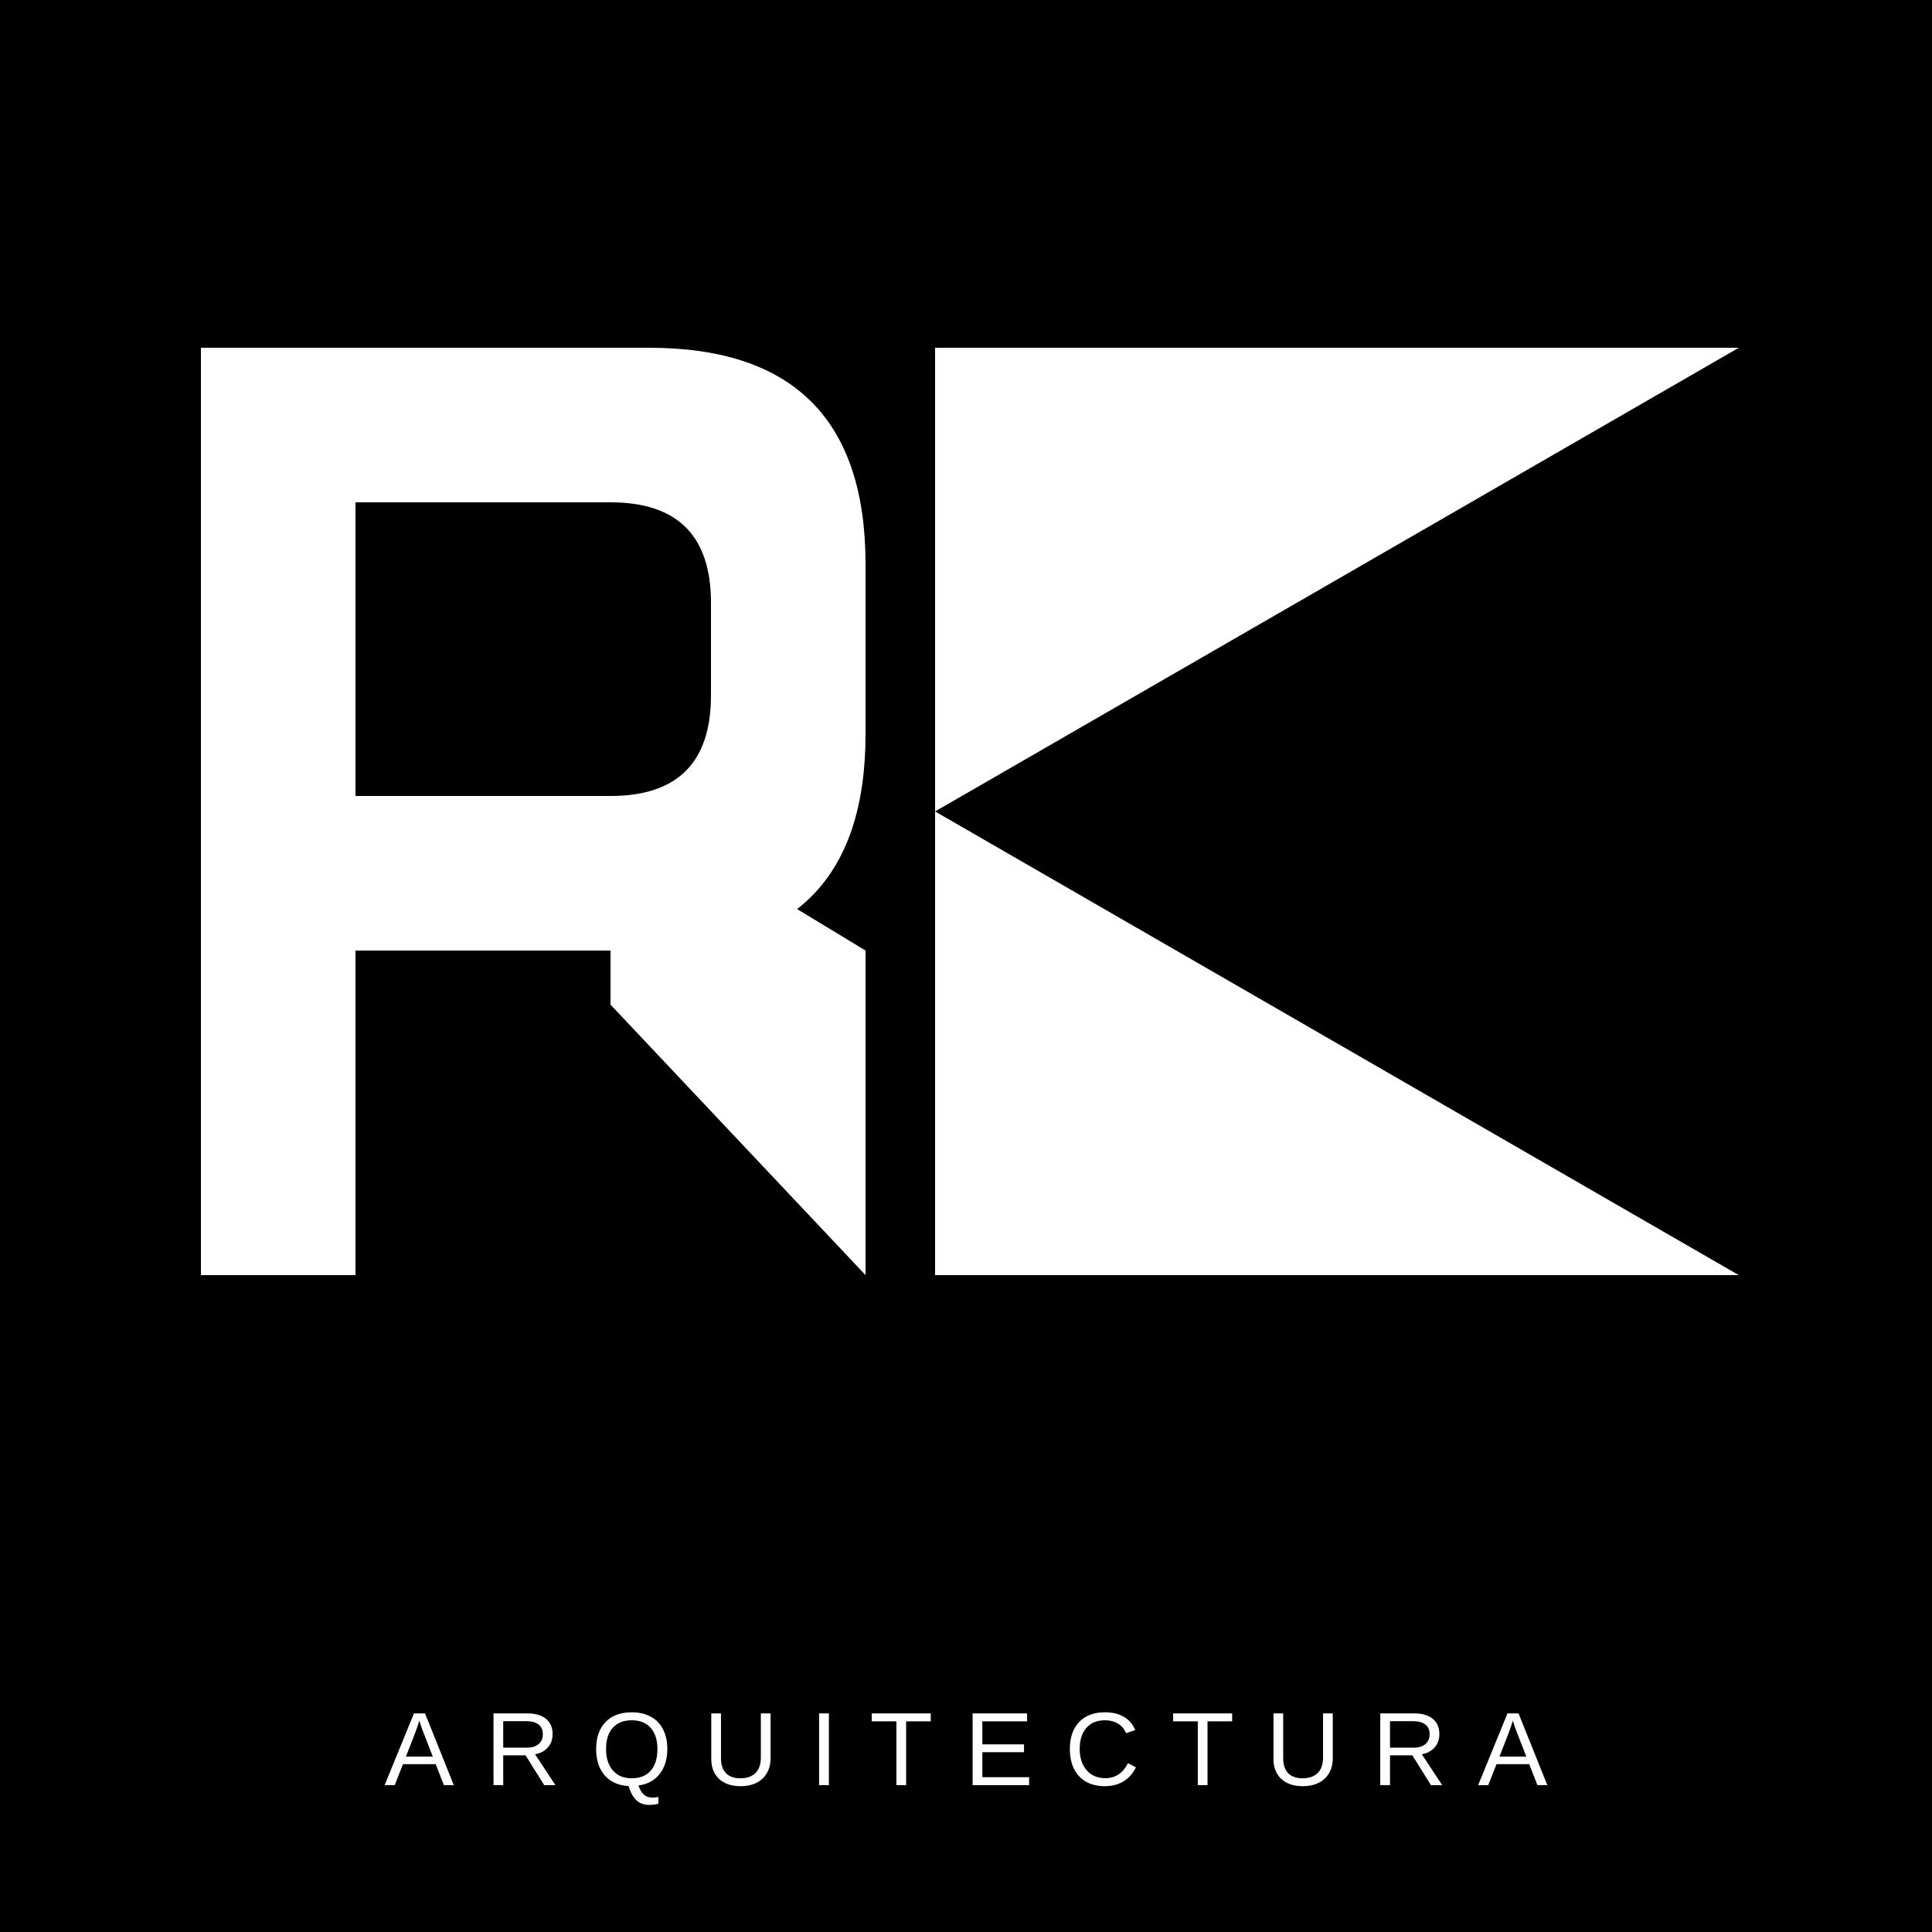
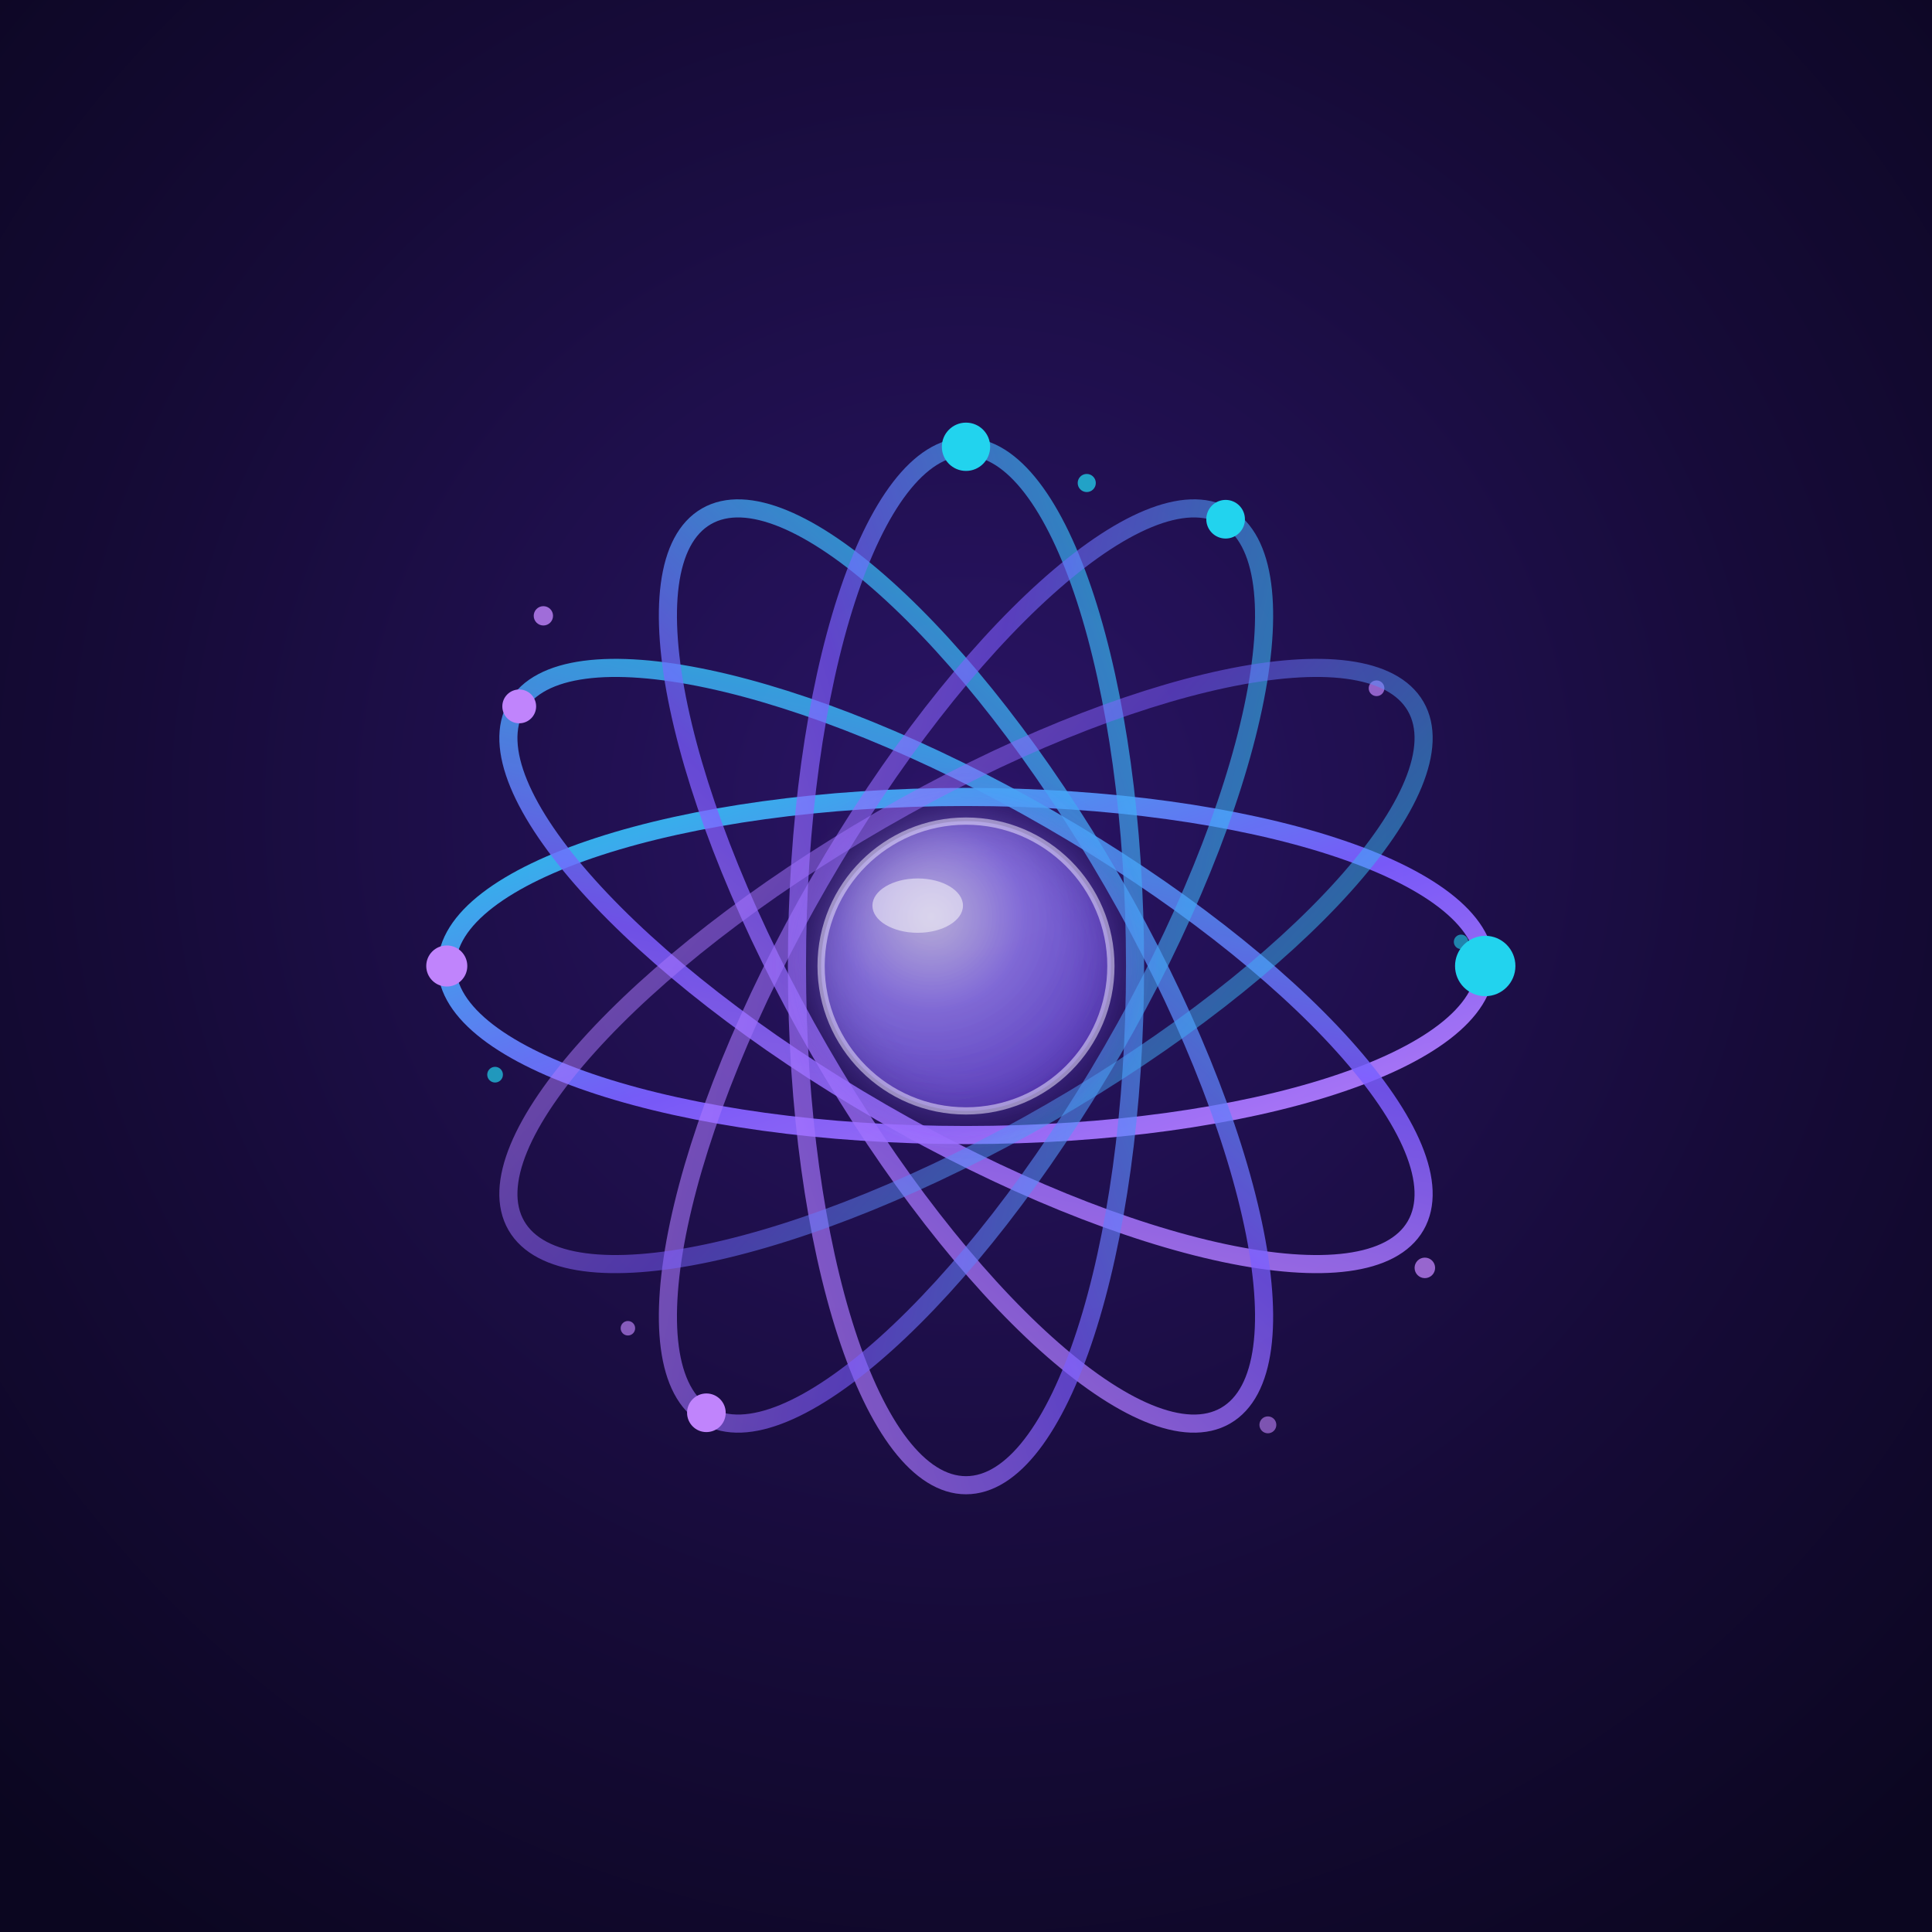
- <svg xmlns="http://www.w3.org/2000/svg" viewBox="0 0 500 500">
-   <rect width="500" height="500" fill="#000" />
-   <g transform="translate(52,90)">
-     <path fill="#fff" fill-rule="evenodd" d="       M 0,0       H 116 Q 172,0 172,56       V 100 Q 172,156 116,156       H 0 Z       M 40,40       H 106 Q 132,40 132,66       V 90  Q 132,116 106,116       H 40 Z     " />
-     <rect x="0" y="156" width="40" height="84" fill="#fff" />
-     <polygon fill="#fff" points="106,116  172,156  172,240  106,170" />
+ <svg xmlns="http://www.w3.org/2000/svg" viewBox="0 0 512 512" width="512" height="512" role="img" aria-label="Mess">
+   <defs>
+     <radialGradient id="nxBg" cx="50%" cy="42%" r="72%">
+       <stop offset="0%" stop-color="#2A1466" />
+       <stop offset="60%" stop-color="#160B38" />
+       <stop offset="100%" stop-color="#0B0620" />
+     </radialGradient>
+     <radialGradient id="nxSphere" cx="38%" cy="33%" r="72%">
+       <stop offset="0%" stop-color="#EAE4FF" />
+       <stop offset="45%" stop-color="#9E86FF" />
+       <stop offset="100%" stop-color="#6D4BE0" />
+     </radialGradient>
+     <linearGradient id="nxOrbit" x1="0" y1="0" x2="1" y2="1">
+       <stop offset="0%" stop-color="#22D3EE" />
+       <stop offset="55%" stop-color="#7C5CFF" />
+       <stop offset="100%" stop-color="#C084FC" />
+     </linearGradient>
+     <filter id="nxGlow" x="-60%" y="-60%" width="220%" height="220%">
+       <feGaussianBlur stdDeviation="4" result="b" />
+       <feMerge>
+         <feMergeNode in="b" />
+         <feMergeNode in="SourceGraphic" />
+       </feMerge>
+     </filter>
+   </defs>
+   <rect width="512" height="512" fill="url(#nxBg)" />
+   <g transform="translate(96 96) scale(1.6)">
+     <g fill="#C084FC">
+       <circle cx="30" cy="42" r="1.6" opacity="0.8" />
+       <circle cx="168" cy="54" r="1.3" opacity="0.7" />
+       <circle cx="176" cy="150" r="1.7" opacity="0.75" />
+       <circle cx="44" cy="160" r="1.2" opacity="0.65" />
+       <circle cx="150" cy="176" r="1.4" opacity="0.6" />
+     </g>
+     <g fill="#22D3EE">
+       <circle cx="22" cy="118" r="1.3" opacity="0.7" />
+       <circle cx="120" cy="20" r="1.5" opacity="0.75" />
+       <circle cx="182" cy="96" r="1.2" opacity="0.6" />
+     </g>
+     <g fill="none" stroke="url(#nxOrbit)" stroke-width="3" stroke-linecap="round">
+       <ellipse cx="100" cy="100" rx="86" ry="28" transform="rotate(0 100 100)" opacity="0.95" />
+       <ellipse cx="100" cy="100" rx="86" ry="28" transform="rotate(30 100 100)" opacity="0.85" />
+       <ellipse cx="100" cy="100" rx="86" ry="28" transform="rotate(60 100 100)" opacity="0.75" />
+       <ellipse cx="100" cy="100" rx="86" ry="28" transform="rotate(90 100 100)" opacity="0.68" />
+       <ellipse cx="100" cy="100" rx="86" ry="28" transform="rotate(120 100 100)" opacity="0.6" />
+       <ellipse cx="100" cy="100" rx="86" ry="28" transform="rotate(150 100 100)" opacity="0.52" />
+     </g>
+     <g fill="#22D3EE">
+       <circle cx="186" cy="100" r="5" />
+       <circle cx="100" cy="14" r="4" />
+       <circle cx="143" cy="26" r="3.2" />
+     </g>
+     <g fill="#C084FC">
+       <circle cx="14" cy="100" r="3.4" />
+       <circle cx="57" cy="174" r="3.2" />
+       <circle cx="26" cy="57" r="2.8" />
+     </g>
+     <circle cx="100" cy="100" r="24" fill="url(#nxSphere)" fill-opacity="0.5" filter="url(#nxGlow)" />
+     <circle cx="100" cy="100" r="24" fill="none" stroke="#EAE4FF" stroke-width="1.2" stroke-opacity="0.55" />
+     <ellipse cx="92" cy="90" rx="7.5" ry="4.5" fill="#FFFFFF" opacity="0.5" />
  </g>
-   <g transform="translate(242,90)">
-     <polygon fill="#fff" points="0,0  208,0  0,120" />
-     <polygon fill="#fff" points="0,120  208,240  0,240" />
-   </g>
-   <text x="250" y="462" font-family="Arial, Helvetica, sans-serif" font-size="27" font-weight="300" letter-spacing="8" text-anchor="middle" fill="#fff">ARQUITECTURA</text>
</svg>
